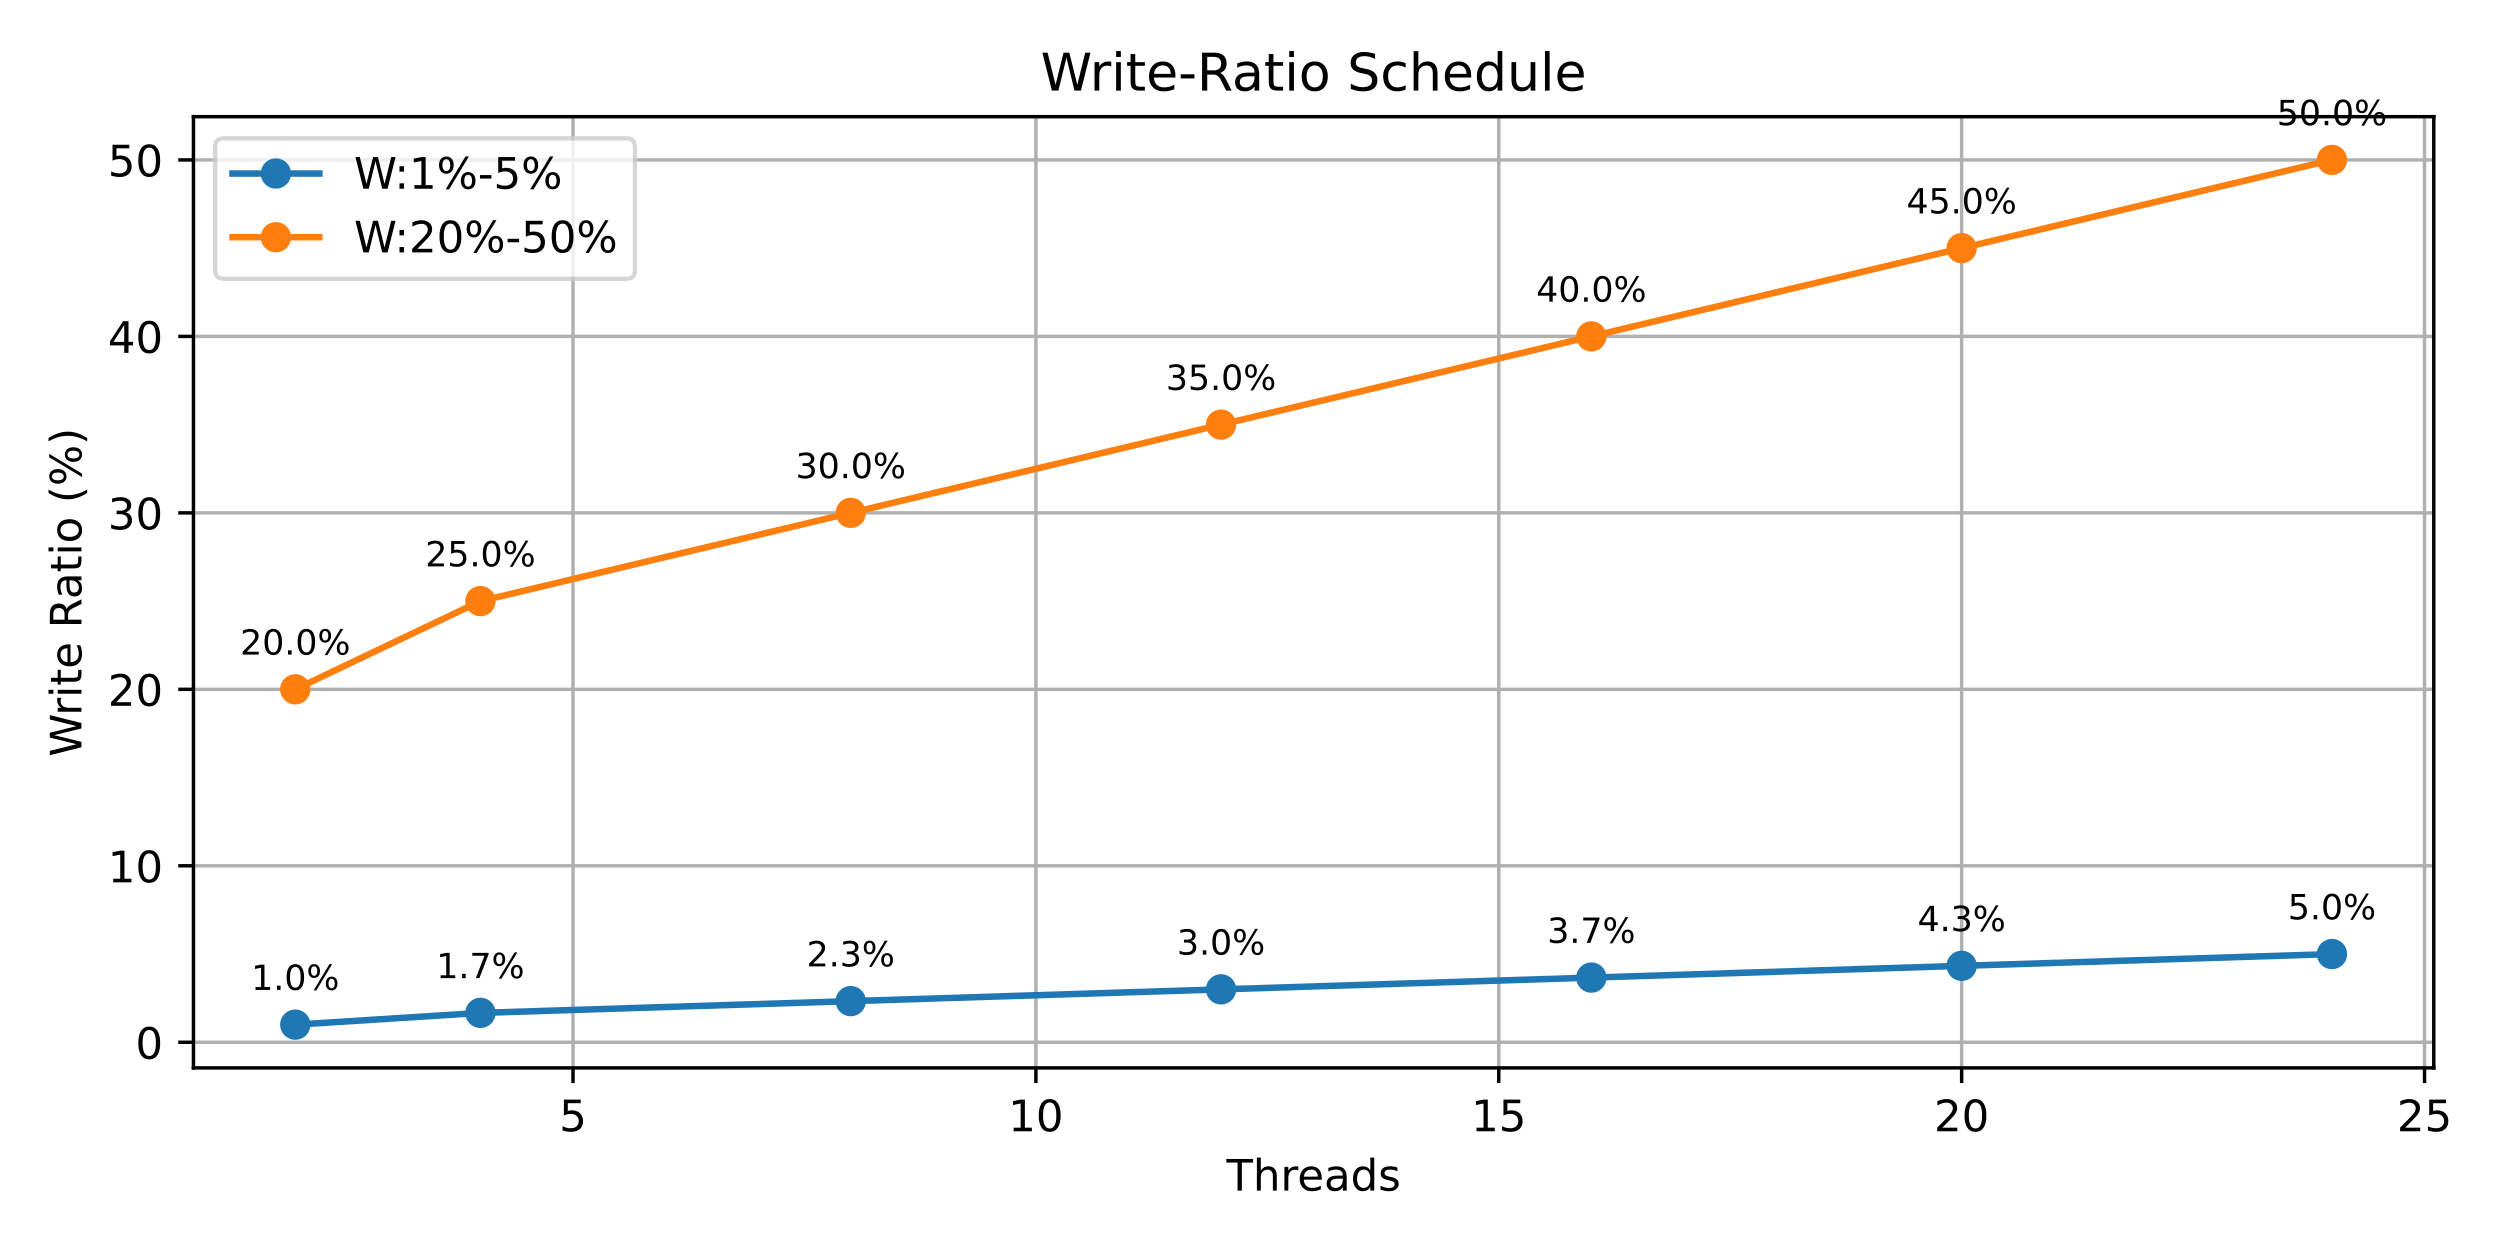
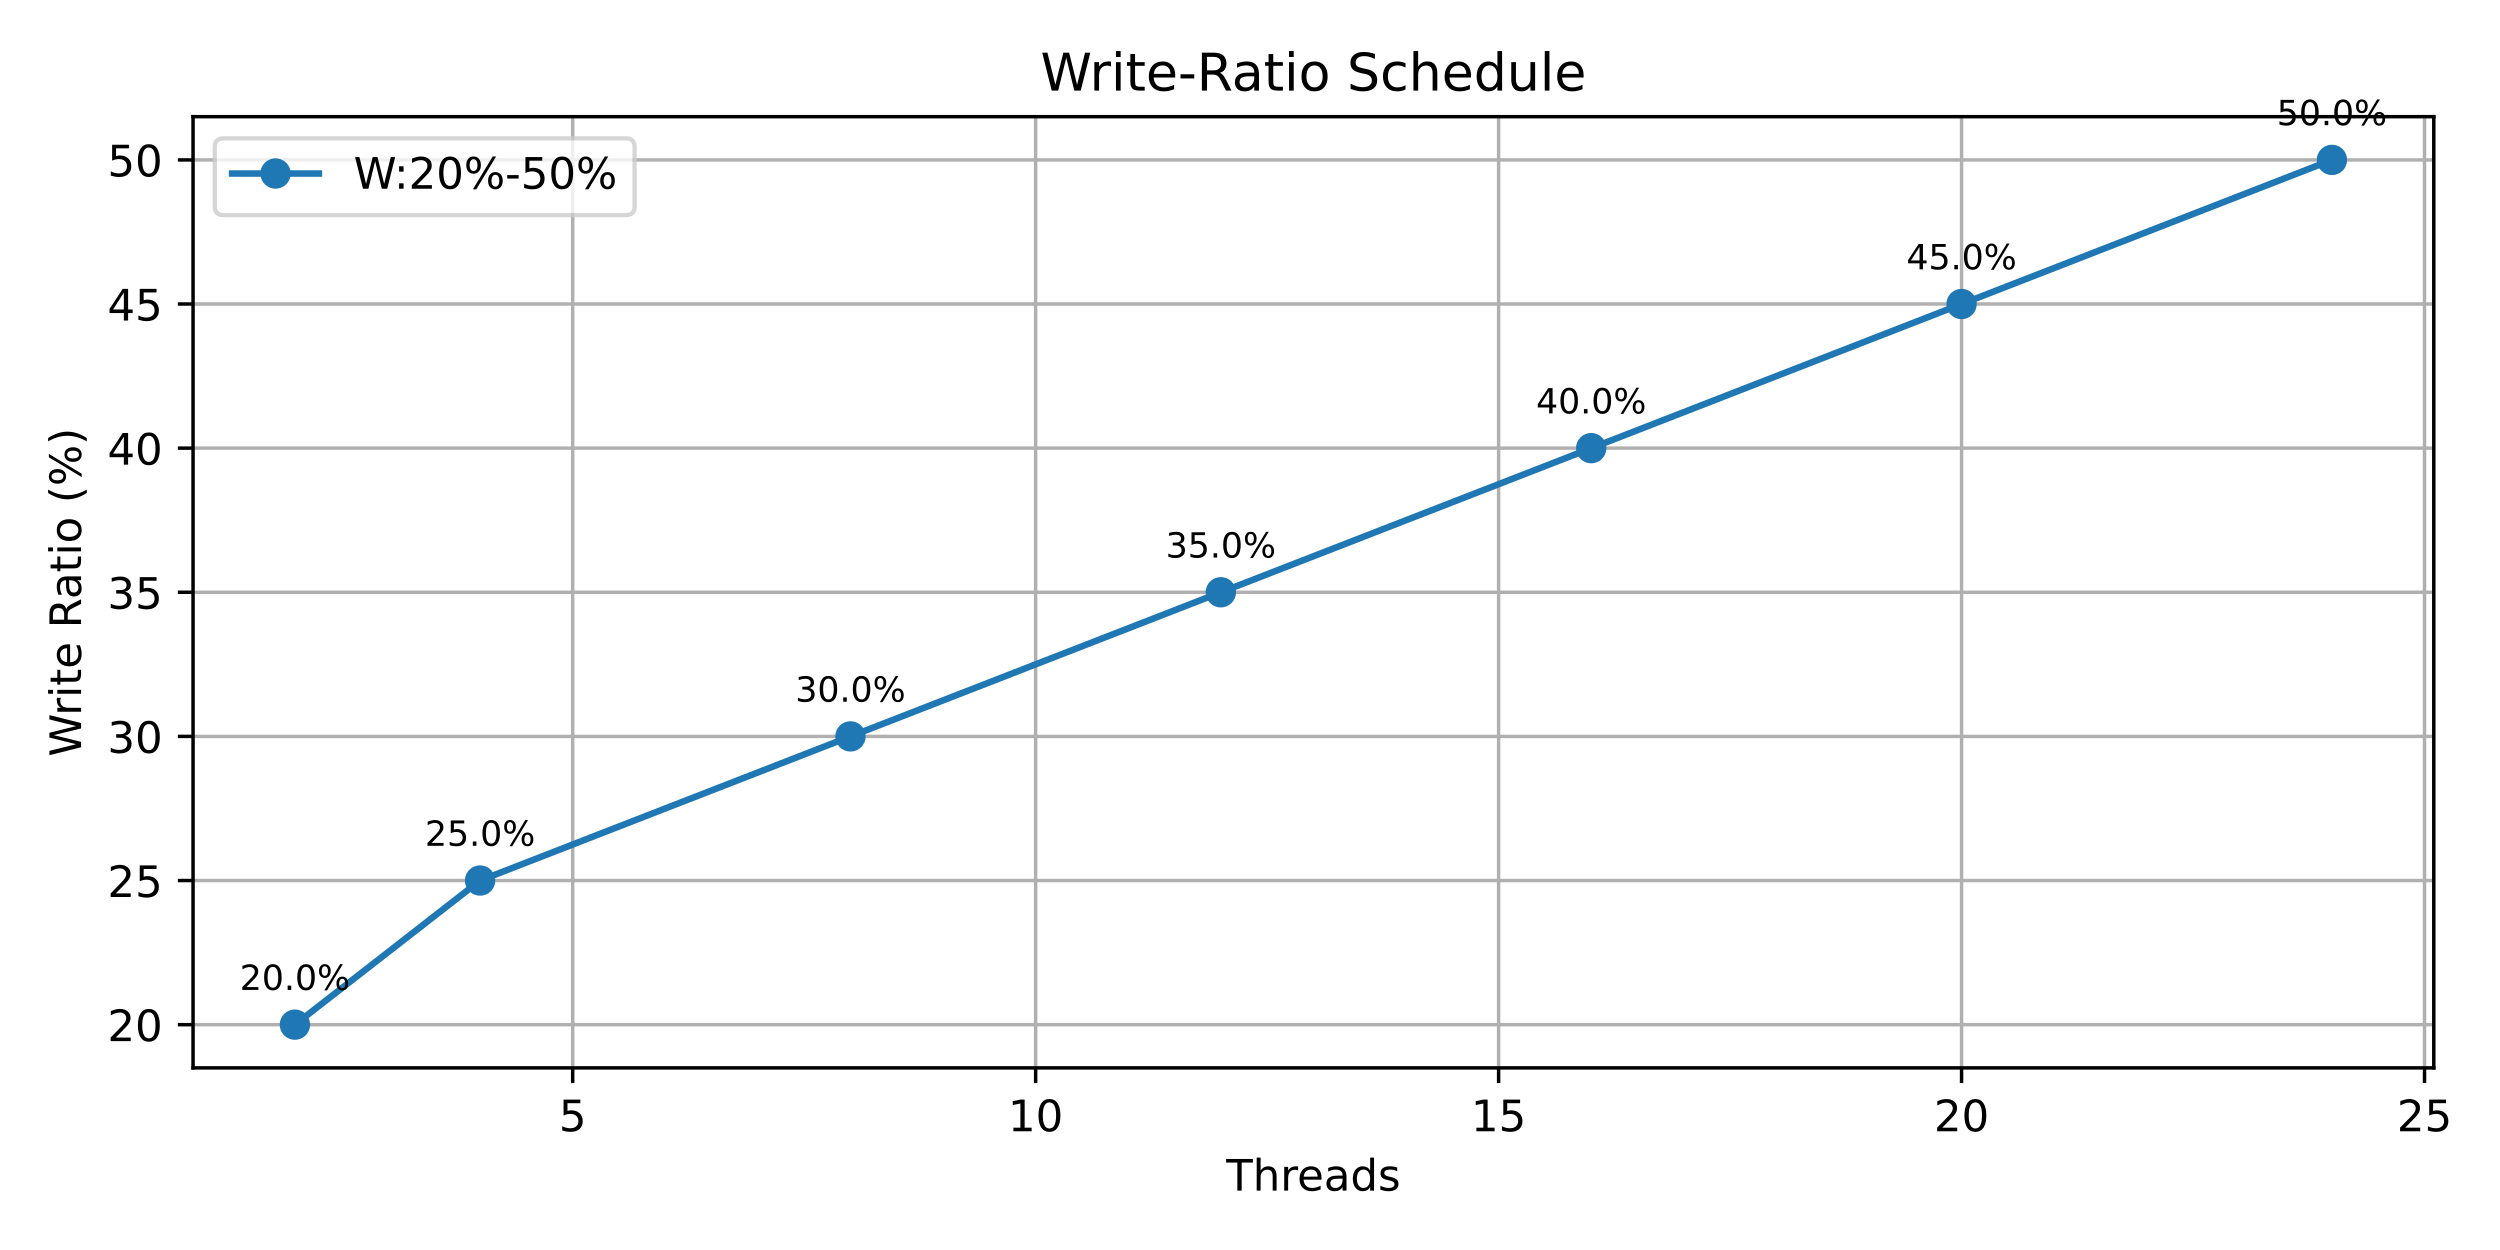
<svg xmlns="http://www.w3.org/2000/svg" xmlns:xlink="http://www.w3.org/1999/xlink" width="576pt" height="288pt" viewBox="0 0 576 288" version="1.1">
  <defs>
    <style type="text/css">*{stroke-linejoin: round; stroke-linecap: butt}</style>
  </defs>
  <g id="figure_1">
    <g id="patch_1">
      <path d="M 0 288  L 576 288  L 576 0  L 0 0  z " style="fill: #ffffff" />
    </g>
    <g id="axes_1">
      <g id="patch_2">
-         <path d="M 44.57 246.04  L 560.745 246.04  L 560.745 26.88  L 44.57 26.88  z " style="fill: #ffffff" />
+         <path d="M 44.48 246.04  L 560.745 246.04  L 560.745 26.88  L 44.48 26.88  z " style="fill: #ffffff" />
      </g>
      <g id="matplotlib.axis_1">
        <g id="xtick_1">
          <g id="line2d_1">
-             <path d="M 132.021 246.04  L 132.021 26.88  " clip-path="url(#pa4f45ddc44)" style="fill: none; stroke: #b0b0b0; stroke-width: 0.8; stroke-linecap: square" />
+             <path d="M 131.946 246.04  L 131.946 26.88  " clip-path="url(#p4e6759ba95)" style="fill: none; stroke: #b0b0b0; stroke-width: 0.8; stroke-linecap: square" />
          </g>
          <g id="line2d_2">
            <defs>
-               <path id="m9f03043825" d="M 0 0  L 0 3.5  " style="stroke: #000000; stroke-width: 0.8" />
+               <path id="m242564e8ef" d="M 0 0  L 0 3.5  " style="stroke: #000000; stroke-width: 0.8" />
            </defs>
            <g>
-               <use xlink:href="#m9f03043825" x="132.021" y="246.04" style="stroke: #000000; stroke-width: 0.8" />
+               <use xlink:href="#m242564e8ef" x="131.946" y="246.04" style="stroke: #000000; stroke-width: 0.8" />
            </g>
          </g>
          <g id="text_1">
-             <g transform="translate(128.8398 260.6384) scale(0.1 -0.1)">
+             <g transform="translate(128.7651 260.6384) scale(0.1 -0.1)">
              <defs>
                <path id="DejaVuSans-35" d="M 691 4666  L 3169 4666  L 3169 4134  L 1269 4134  L 1269 2991  Q 1406 3038 1543 3061  Q 1681 3084 1819 3084  Q 2600 3084 3056 2656  Q 3513 2228 3513 1497  Q 3513 744 3044 326  Q 2575 -91 1722 -91  Q 1428 -91 1123 -41  Q 819 9 494 109  L 494 744  Q 775 591 1075 516  Q 1375 441 1709 441  Q 2250 441 2565 725  Q 2881 1009 2881 1497  Q 2881 1984 2565 2268  Q 2250 2553 1709 2553  Q 1456 2553 1204 2497  Q 953 2441 691 2322  L 691 4666  z " transform="scale(0.015625)" />
              </defs>
              <use xlink:href="#DejaVuSans-35" />
            </g>
          </g>
        </g>
        <g id="xtick_2">
          <g id="line2d_3">
-             <path d="M 238.669 246.04  L 238.669 26.88  " clip-path="url(#pa4f45ddc44)" style="fill: none; stroke: #b0b0b0; stroke-width: 0.8; stroke-linecap: square" />
+             <path d="M 238.613 246.04  L 238.613 26.88  " clip-path="url(#p4e6759ba95)" style="fill: none; stroke: #b0b0b0; stroke-width: 0.8; stroke-linecap: square" />
          </g>
          <g id="line2d_4">
            <g>
-               <use xlink:href="#m9f03043825" x="238.669" y="246.04" style="stroke: #000000; stroke-width: 0.8" />
+               <use xlink:href="#m242564e8ef" x="238.613" y="246.04" style="stroke: #000000; stroke-width: 0.8" />
            </g>
          </g>
          <g id="text_2">
-             <g transform="translate(232.3062 260.6384) scale(0.1 -0.1)">
+             <g transform="translate(232.2501 260.6384) scale(0.1 -0.1)">
              <defs>
                <path id="DejaVuSans-31" d="M 794 531  L 1825 531  L 1825 4091  L 703 3866  L 703 4441  L 1819 4666  L 2450 4666  L 2450 531  L 3481 531  L 3481 0  L 794 0  L 794 531  z " transform="scale(0.015625)" />
                <path id="DejaVuSans-30" d="M 2034 4250  Q 1547 4250 1301 3770  Q 1056 3291 1056 2328  Q 1056 1369 1301 889  Q 1547 409 2034 409  Q 2525 409 2770 889  Q 3016 1369 3016 2328  Q 3016 3291 2770 3770  Q 2525 4250 2034 4250  z M 2034 4750  Q 2819 4750 3233 4129  Q 3647 3509 3647 2328  Q 3647 1150 3233 529  Q 2819 -91 2034 -91  Q 1250 -91 836 529  Q 422 1150 422 2328  Q 422 3509 836 4129  Q 1250 4750 2034 4750  z " transform="scale(0.015625)" />
              </defs>
              <use xlink:href="#DejaVuSans-31" />
              <use xlink:href="#DejaVuSans-30" transform="translate(63.62305 0)" />
            </g>
          </g>
        </g>
        <g id="xtick_3">
          <g id="line2d_5">
-             <path d="M 345.316 246.04  L 345.316 26.88  " clip-path="url(#pa4f45ddc44)" style="fill: none; stroke: #b0b0b0; stroke-width: 0.8; stroke-linecap: square" />
+             <path d="M 345.279 246.04  L 345.279 26.88  " clip-path="url(#p4e6759ba95)" style="fill: none; stroke: #b0b0b0; stroke-width: 0.8; stroke-linecap: square" />
          </g>
          <g id="line2d_6">
            <g>
-               <use xlink:href="#m9f03043825" x="345.316" y="246.04" style="stroke: #000000; stroke-width: 0.8" />
+               <use xlink:href="#m242564e8ef" x="345.279" y="246.04" style="stroke: #000000; stroke-width: 0.8" />
            </g>
          </g>
          <g id="text_3">
-             <g transform="translate(338.9539 260.6384) scale(0.1 -0.1)">
+             <g transform="translate(338.9163 260.6384) scale(0.1 -0.1)">
              <use xlink:href="#DejaVuSans-31" />
              <use xlink:href="#DejaVuSans-35" transform="translate(63.62305 0)" />
            </g>
          </g>
        </g>
        <g id="xtick_4">
          <g id="line2d_7">
-             <path d="M 451.964 246.04  L 451.964 26.88  " clip-path="url(#pa4f45ddc44)" style="fill: none; stroke: #b0b0b0; stroke-width: 0.8; stroke-linecap: square" />
+             <path d="M 451.945 246.04  L 451.945 26.88  " clip-path="url(#p4e6759ba95)" style="fill: none; stroke: #b0b0b0; stroke-width: 0.8; stroke-linecap: square" />
          </g>
          <g id="line2d_8">
            <g>
-               <use xlink:href="#m9f03043825" x="451.964" y="246.04" style="stroke: #000000; stroke-width: 0.8" />
+               <use xlink:href="#m242564e8ef" x="451.945" y="246.04" style="stroke: #000000; stroke-width: 0.8" />
            </g>
          </g>
          <g id="text_4">
-             <g transform="translate(445.6015 260.6384) scale(0.1 -0.1)">
+             <g transform="translate(445.5826 260.6384) scale(0.1 -0.1)">
              <defs>
                <path id="DejaVuSans-32" d="M 1228 531  L 3431 531  L 3431 0  L 469 0  L 469 531  Q 828 903 1448 1529  Q 2069 2156 2228 2338  Q 2531 2678 2651 2914  Q 2772 3150 2772 3378  Q 2772 3750 2511 3984  Q 2250 4219 1831 4219  Q 1534 4219 1204 4116  Q 875 4013 500 3803  L 500 4441  Q 881 4594 1212 4672  Q 1544 4750 1819 4750  Q 2544 4750 2975 4387  Q 3406 4025 3406 3419  Q 3406 3131 3298 2873  Q 3191 2616 2906 2266  Q 2828 2175 2409 1742  Q 1991 1309 1228 531  z " transform="scale(0.015625)" />
              </defs>
              <use xlink:href="#DejaVuSans-32" />
              <use xlink:href="#DejaVuSans-30" transform="translate(63.62305 0)" />
            </g>
          </g>
        </g>
        <g id="xtick_5">
          <g id="line2d_9">
-             <path d="M 558.612 246.04  L 558.612 26.88  " clip-path="url(#pa4f45ddc44)" style="fill: none; stroke: #b0b0b0; stroke-width: 0.8; stroke-linecap: square" />
+             <path d="M 558.611 246.04  L 558.611 26.88  " clip-path="url(#p4e6759ba95)" style="fill: none; stroke: #b0b0b0; stroke-width: 0.8; stroke-linecap: square" />
          </g>
          <g id="line2d_10">
            <g>
-               <use xlink:href="#m9f03043825" x="558.612" y="246.04" style="stroke: #000000; stroke-width: 0.8" />
+               <use xlink:href="#m242564e8ef" x="558.611" y="246.04" style="stroke: #000000; stroke-width: 0.8" />
            </g>
          </g>
          <g id="text_5">
-             <g transform="translate(552.2492 260.6384) scale(0.1 -0.1)">
+             <g transform="translate(552.2488 260.6384) scale(0.1 -0.1)">
              <use xlink:href="#DejaVuSans-32" />
              <use xlink:href="#DejaVuSans-35" transform="translate(63.62305 0)" />
            </g>
          </g>
        </g>
        <g id="text_6">
-           <g transform="translate(282.5722 274.3166) scale(0.1 -0.1)">
+           <g transform="translate(282.5272 274.3166) scale(0.1 -0.1)">
            <defs>
              <path id="DejaVuSans-54" d="M -19 4666  L 3928 4666  L 3928 4134  L 2272 4134  L 2272 0  L 1638 0  L 1638 4134  L -19 4134  L -19 4666  z " transform="scale(0.015625)" />
              <path id="DejaVuSans-68" d="M 3513 2113  L 3513 0  L 2938 0  L 2938 2094  Q 2938 2591 2744 2837  Q 2550 3084 2163 3084  Q 1697 3084 1428 2787  Q 1159 2491 1159 1978  L 1159 0  L 581 0  L 581 4863  L 1159 4863  L 1159 2956  Q 1366 3272 1645 3428  Q 1925 3584 2291 3584  Q 2894 3584 3203 3211  Q 3513 2838 3513 2113  z " transform="scale(0.015625)" />
              <path id="DejaVuSans-72" d="M 2631 2963  Q 2534 3019 2420 3045  Q 2306 3072 2169 3072  Q 1681 3072 1420 2755  Q 1159 2438 1159 1844  L 1159 0  L 581 0  L 581 3500  L 1159 3500  L 1159 2956  Q 1341 3275 1631 3429  Q 1922 3584 2338 3584  Q 2397 3584 2469 3576  Q 2541 3569 2628 3553  L 2631 2963  z " transform="scale(0.015625)" />
              <path id="DejaVuSans-65" d="M 3597 1894  L 3597 1613  L 953 1613  Q 991 1019 1311 708  Q 1631 397 2203 397  Q 2534 397 2845 478  Q 3156 559 3463 722  L 3463 178  Q 3153 47 2828 -22  Q 2503 -91 2169 -91  Q 1331 -91 842 396  Q 353 884 353 1716  Q 353 2575 817 3079  Q 1281 3584 2069 3584  Q 2775 3584 3186 3129  Q 3597 2675 3597 1894  z M 3022 2063  Q 3016 2534 2758 2815  Q 2500 3097 2075 3097  Q 1594 3097 1305 2825  Q 1016 2553 972 2059  L 3022 2063  z " transform="scale(0.015625)" />
              <path id="DejaVuSans-61" d="M 2194 1759  Q 1497 1759 1228 1600  Q 959 1441 959 1056  Q 959 750 1161 570  Q 1363 391 1709 391  Q 2188 391 2477 730  Q 2766 1069 2766 1631  L 2766 1759  L 2194 1759  z M 3341 1997  L 3341 0  L 2766 0  L 2766 531  Q 2569 213 2275 61  Q 1981 -91 1556 -91  Q 1019 -91 701 211  Q 384 513 384 1019  Q 384 1609 779 1909  Q 1175 2209 1959 2209  L 2766 2209  L 2766 2266  Q 2766 2663 2505 2880  Q 2244 3097 1772 3097  Q 1472 3097 1187 3025  Q 903 2953 641 2809  L 641 3341  Q 956 3463 1253 3523  Q 1550 3584 1831 3584  Q 2591 3584 2966 3190  Q 3341 2797 3341 1997  z " transform="scale(0.015625)" />
              <path id="DejaVuSans-64" d="M 2906 2969  L 2906 4863  L 3481 4863  L 3481 0  L 2906 0  L 2906 525  Q 2725 213 2448 61  Q 2172 -91 1784 -91  Q 1150 -91 751 415  Q 353 922 353 1747  Q 353 2572 751 3078  Q 1150 3584 1784 3584  Q 2172 3584 2448 3432  Q 2725 3281 2906 2969  z M 947 1747  Q 947 1113 1208 752  Q 1469 391 1925 391  Q 2381 391 2643 752  Q 2906 1113 2906 1747  Q 2906 2381 2643 2742  Q 2381 3103 1925 3103  Q 1469 3103 1208 2742  Q 947 2381 947 1747  z " transform="scale(0.015625)" />
              <path id="DejaVuSans-73" d="M 2834 3397  L 2834 2853  Q 2591 2978 2328 3040  Q 2066 3103 1784 3103  Q 1356 3103 1142 2972  Q 928 2841 928 2578  Q 928 2378 1081 2264  Q 1234 2150 1697 2047  L 1894 2003  Q 2506 1872 2764 1633  Q 3022 1394 3022 966  Q 3022 478 2636 193  Q 2250 -91 1575 -91  Q 1294 -91 989 -36  Q 684 19 347 128  L 347 722  Q 666 556 975 473  Q 1284 391 1588 391  Q 1994 391 2212 530  Q 2431 669 2431 922  Q 2431 1156 2273 1281  Q 2116 1406 1581 1522  L 1381 1569  Q 847 1681 609 1914  Q 372 2147 372 2553  Q 372 3047 722 3315  Q 1072 3584 1716 3584  Q 2034 3584 2315 3537  Q 2597 3491 2834 3397  z " transform="scale(0.015625)" />
            </defs>
            <use xlink:href="#DejaVuSans-54" />
            <use xlink:href="#DejaVuSans-68" transform="translate(61.08398 0)" />
            <use xlink:href="#DejaVuSans-72" transform="translate(124.4629 0)" />
            <use xlink:href="#DejaVuSans-65" transform="translate(163.3262 0)" />
            <use xlink:href="#DejaVuSans-61" transform="translate(224.8496 0)" />
            <use xlink:href="#DejaVuSans-64" transform="translate(286.1289 0)" />
            <use xlink:href="#DejaVuSans-73" transform="translate(349.6055 0)" />
          </g>
        </g>
      </g>
      <g id="matplotlib.axis_2">
        <g id="ytick_1">
          <g id="line2d_11">
-             <path d="M 44.57 240.144  L 560.745 240.144  " clip-path="url(#pa4f45ddc44)" style="fill: none; stroke: #b0b0b0; stroke-width: 0.8; stroke-linecap: square" />
+             <path d="M 44.48 236.078  L 560.745 236.078  " clip-path="url(#p4e6759ba95)" style="fill: none; stroke: #b0b0b0; stroke-width: 0.8; stroke-linecap: square" />
          </g>
          <g id="line2d_12">
            <defs>
-               <path id="mbd07a10420" d="M 0 0  L -3.5 0  " style="stroke: #000000; stroke-width: 0.8" />
+               <path id="mcffdd37ca7" d="M 0 0  L -3.5 0  " style="stroke: #000000; stroke-width: 0.8" />
            </defs>
            <g>
-               <use xlink:href="#mbd07a10420" x="44.57" y="240.144" style="stroke: #000000; stroke-width: 0.8" />
+               <use xlink:href="#mcffdd37ca7" x="44.48" y="236.078" style="stroke: #000000; stroke-width: 0.8" />
            </g>
          </g>
          <g id="text_7">
-             <g transform="translate(31.2075 243.9434) scale(0.1 -0.1)">
-               <use xlink:href="#DejaVuSans-30" />
+             <g transform="translate(24.755 239.8774) scale(0.1 -0.1)">
+               <use xlink:href="#DejaVuSans-32" />
+               <use xlink:href="#DejaVuSans-30" transform="translate(63.62305 0)" />
            </g>
          </g>
        </g>
        <g id="ytick_2">
          <g id="line2d_13">
-             <path d="M 44.57 199.484  L 560.745 199.484  " clip-path="url(#pa4f45ddc44)" style="fill: none; stroke: #b0b0b0; stroke-width: 0.8; stroke-linecap: square" />
+             <path d="M 44.48 202.872  L 560.745 202.872  " clip-path="url(#p4e6759ba95)" style="fill: none; stroke: #b0b0b0; stroke-width: 0.8; stroke-linecap: square" />
          </g>
          <g id="line2d_14">
            <g>
-               <use xlink:href="#mbd07a10420" x="44.57" y="199.484" style="stroke: #000000; stroke-width: 0.8" />
+               <use xlink:href="#mcffdd37ca7" x="44.48" y="202.872" style="stroke: #000000; stroke-width: 0.8" />
            </g>
          </g>
          <g id="text_8">
-             <g transform="translate(24.845 203.283) scale(0.1 -0.1)">
-               <use xlink:href="#DejaVuSans-31" />
-               <use xlink:href="#DejaVuSans-30" transform="translate(63.62305 0)" />
+             <g transform="translate(24.755 206.6713) scale(0.1 -0.1)">
+               <use xlink:href="#DejaVuSans-32" />
+               <use xlink:href="#DejaVuSans-35" transform="translate(63.62305 0)" />
            </g>
          </g>
        </g>
        <g id="ytick_3">
          <g id="line2d_15">
-             <path d="M 44.57 158.823  L 560.745 158.823  " clip-path="url(#pa4f45ddc44)" style="fill: none; stroke: #b0b0b0; stroke-width: 0.8; stroke-linecap: square" />
+             <path d="M 44.48 169.666  L 560.745 169.666  " clip-path="url(#p4e6759ba95)" style="fill: none; stroke: #b0b0b0; stroke-width: 0.8; stroke-linecap: square" />
          </g>
          <g id="line2d_16">
            <g>
-               <use xlink:href="#mbd07a10420" x="44.57" y="158.823" style="stroke: #000000; stroke-width: 0.8" />
+               <use xlink:href="#mcffdd37ca7" x="44.48" y="169.666" style="stroke: #000000; stroke-width: 0.8" />
            </g>
          </g>
          <g id="text_9">
-             <g transform="translate(24.845 162.6225) scale(0.1 -0.1)">
-               <use xlink:href="#DejaVuSans-32" />
-               <use xlink:href="#DejaVuSans-30" transform="translate(63.62305 0)" />
-             </g>
-           </g>
-         </g>
-         <g id="ytick_4">
-           <g id="line2d_17">
-             <path d="M 44.57 118.163  L 560.745 118.163  " clip-path="url(#pa4f45ddc44)" style="fill: none; stroke: #b0b0b0; stroke-width: 0.8; stroke-linecap: square" />
-           </g>
-           <g id="line2d_18">
-             <g>
-               <use xlink:href="#mbd07a10420" x="44.57" y="118.163" style="stroke: #000000; stroke-width: 0.8" />
-             </g>
-           </g>
-           <g id="text_10">
-             <g transform="translate(24.845 121.962) scale(0.1 -0.1)">
+             <g transform="translate(24.755 173.4653) scale(0.1 -0.1)">
              <defs>
                <path id="DejaVuSans-33" d="M 2597 2516  Q 3050 2419 3304 2112  Q 3559 1806 3559 1356  Q 3559 666 3084 287  Q 2609 -91 1734 -91  Q 1441 -91 1130 -33  Q 819 25 488 141  L 488 750  Q 750 597 1062 519  Q 1375 441 1716 441  Q 2309 441 2620 675  Q 2931 909 2931 1356  Q 2931 1769 2642 2001  Q 2353 2234 1838 2234  L 1294 2234  L 1294 2753  L 1863 2753  Q 2328 2753 2575 2939  Q 2822 3125 2822 3475  Q 2822 3834 2567 4026  Q 2313 4219 1838 4219  Q 1578 4219 1281 4162  Q 984 4106 628 3988  L 628 4550  Q 988 4650 1302 4700  Q 1616 4750 1894 4750  Q 2613 4750 3031 4423  Q 3450 4097 3450 3541  Q 3450 3153 3228 2886  Q 3006 2619 2597 2516  z " transform="scale(0.015625)" />
              </defs>
              <use xlink:href="#DejaVuSans-33" />
              <use xlink:href="#DejaVuSans-30" transform="translate(63.62305 0)" />
            </g>
          </g>
        </g>
+         <g id="ytick_4">
+           <g id="line2d_17">
+             <path d="M 44.48 136.46  L 560.745 136.46  " clip-path="url(#p4e6759ba95)" style="fill: none; stroke: #b0b0b0; stroke-width: 0.8; stroke-linecap: square" />
+           </g>
+           <g id="line2d_18">
+             <g>
+               <use xlink:href="#mcffdd37ca7" x="44.48" y="136.46" style="stroke: #000000; stroke-width: 0.8" />
+             </g>
+           </g>
+           <g id="text_10">
+             <g transform="translate(24.755 140.2592) scale(0.1 -0.1)">
+               <use xlink:href="#DejaVuSans-33" />
+               <use xlink:href="#DejaVuSans-35" transform="translate(63.62305 0)" />
+             </g>
+           </g>
+         </g>
        <g id="ytick_5">
          <g id="line2d_19">
-             <path d="M 44.57 77.502  L 560.745 77.502  " clip-path="url(#pa4f45ddc44)" style="fill: none; stroke: #b0b0b0; stroke-width: 0.8; stroke-linecap: square" />
+             <path d="M 44.48 103.254  L 560.745 103.254  " clip-path="url(#p4e6759ba95)" style="fill: none; stroke: #b0b0b0; stroke-width: 0.8; stroke-linecap: square" />
          </g>
          <g id="line2d_20">
            <g>
-               <use xlink:href="#mbd07a10420" x="44.57" y="77.502" style="stroke: #000000; stroke-width: 0.8" />
+               <use xlink:href="#mcffdd37ca7" x="44.48" y="103.254" style="stroke: #000000; stroke-width: 0.8" />
            </g>
          </g>
          <g id="text_11">
-             <g transform="translate(24.845 81.30152) scale(0.1 -0.1)">
+             <g transform="translate(24.755 107.0532) scale(0.1 -0.1)">
              <defs>
                <path id="DejaVuSans-34" d="M 2419 4116  L 825 1625  L 2419 1625  L 2419 4116  z M 2253 4666  L 3047 4666  L 3047 1625  L 3713 1625  L 3713 1100  L 3047 1100  L 3047 0  L 2419 0  L 2419 1100  L 313 1100  L 313 1709  L 2253 4666  z " transform="scale(0.015625)" />
              </defs>
              <use xlink:href="#DejaVuSans-34" />
              <use xlink:href="#DejaVuSans-30" transform="translate(63.62305 0)" />
            </g>
          </g>
        </g>
        <g id="ytick_6">
          <g id="line2d_21">
-             <path d="M 44.57 36.842  L 560.745 36.842  " clip-path="url(#pa4f45ddc44)" style="fill: none; stroke: #b0b0b0; stroke-width: 0.8; stroke-linecap: square" />
+             <path d="M 44.48 70.048  L 560.745 70.048  " clip-path="url(#p4e6759ba95)" style="fill: none; stroke: #b0b0b0; stroke-width: 0.8; stroke-linecap: square" />
          </g>
          <g id="line2d_22">
            <g>
-               <use xlink:href="#mbd07a10420" x="44.57" y="36.842" style="stroke: #000000; stroke-width: 0.8" />
+               <use xlink:href="#mcffdd37ca7" x="44.48" y="70.048" style="stroke: #000000; stroke-width: 0.8" />
            </g>
          </g>
          <g id="text_12">
-             <g transform="translate(24.845 40.64104) scale(0.1 -0.1)">
+             <g transform="translate(24.755 73.8471) scale(0.1 -0.1)">
+               <use xlink:href="#DejaVuSans-34" />
+               <use xlink:href="#DejaVuSans-35" transform="translate(63.62305 0)" />
+             </g>
+           </g>
+         </g>
+         <g id="ytick_7">
+           <g id="line2d_23">
+             <path d="M 44.48 36.842  L 560.745 36.842  " clip-path="url(#p4e6759ba95)" style="fill: none; stroke: #b0b0b0; stroke-width: 0.8; stroke-linecap: square" />
+           </g>
+           <g id="line2d_24">
+             <g>
+               <use xlink:href="#mcffdd37ca7" x="44.48" y="36.842" style="stroke: #000000; stroke-width: 0.8" />
+             </g>
+           </g>
+           <g id="text_13">
+             <g transform="translate(24.755 40.64104) scale(0.1 -0.1)">
              <use xlink:href="#DejaVuSans-35" />
              <use xlink:href="#DejaVuSans-30" transform="translate(63.62305 0)" />
            </g>
          </g>
        </g>
-         <g id="text_13">
-           <g transform="translate(18.76531 174.3248) rotate(-90) scale(0.1 -0.1)">
+         <g id="text_14">
+           <g transform="translate(18.67531 174.3248) rotate(-90) scale(0.1 -0.1)">
            <defs>
              <path id="DejaVuSans-57" d="M 213 4666  L 850 4666  L 1831 722  L 2809 4666  L 3519 4666  L 4500 722  L 5478 4666  L 6119 4666  L 4947 0  L 4153 0  L 3169 4050  L 2175 0  L 1381 0  L 213 4666  z " transform="scale(0.015625)" />
              <path id="DejaVuSans-69" d="M 603 3500  L 1178 3500  L 1178 0  L 603 0  L 603 3500  z M 603 4863  L 1178 4863  L 1178 4134  L 603 4134  L 603 4863  z " transform="scale(0.015625)" />
              <path id="DejaVuSans-74" d="M 1172 4494  L 1172 3500  L 2356 3500  L 2356 3053  L 1172 3053  L 1172 1153  Q 1172 725 1289 603  Q 1406 481 1766 481  L 2356 481  L 2356 0  L 1766 0  Q 1100 0 847 248  Q 594 497 594 1153  L 594 3053  L 172 3053  L 172 3500  L 594 3500  L 594 4494  L 1172 4494  z " transform="scale(0.015625)" />
              <path id="DejaVuSans-20" transform="scale(0.015625)" />
              <path id="DejaVuSans-52" d="M 2841 2188  Q 3044 2119 3236 1894  Q 3428 1669 3622 1275  L 4263 0  L 3584 0  L 2988 1197  Q 2756 1666 2539 1819  Q 2322 1972 1947 1972  L 1259 1972  L 1259 0  L 628 0  L 628 4666  L 2053 4666  Q 2853 4666 3247 4331  Q 3641 3997 3641 3322  Q 3641 2881 3436 2590  Q 3231 2300 2841 2188  z M 1259 4147  L 1259 2491  L 2053 2491  Q 2509 2491 2742 2702  Q 2975 2913 2975 3322  Q 2975 3731 2742 3939  Q 2509 4147 2053 4147  L 1259 4147  z " transform="scale(0.015625)" />
              <path id="DejaVuSans-6f" d="M 1959 3097  Q 1497 3097 1228 2736  Q 959 2375 959 1747  Q 959 1119 1226 758  Q 1494 397 1959 397  Q 2419 397 2687 759  Q 2956 1122 2956 1747  Q 2956 2369 2687 2733  Q 2419 3097 1959 3097  z M 1959 3584  Q 2709 3584 3137 3096  Q 3566 2609 3566 1747  Q 3566 888 3137 398  Q 2709 -91 1959 -91  Q 1206 -91 779 398  Q 353 888 353 1747  Q 353 2609 779 3096  Q 1206 3584 1959 3584  z " transform="scale(0.015625)" />
              <path id="DejaVuSans-28" d="M 1984 4856  Q 1566 4138 1362 3434  Q 1159 2731 1159 2009  Q 1159 1288 1364 580  Q 1569 -128 1984 -844  L 1484 -844  Q 1016 -109 783 600  Q 550 1309 550 2009  Q 550 2706 781 3412  Q 1013 4119 1484 4856  L 1984 4856  z " transform="scale(0.015625)" />
              <path id="DejaVuSans-25" d="M 4653 2053  Q 4381 2053 4226 1822  Q 4072 1591 4072 1178  Q 4072 772 4226 539  Q 4381 306 4653 306  Q 4919 306 5073 539  Q 5228 772 5228 1178  Q 5228 1588 5073 1820  Q 4919 2053 4653 2053  z M 4653 2450  Q 5147 2450 5437 2106  Q 5728 1763 5728 1178  Q 5728 594 5436 251  Q 5144 -91 4653 -91  Q 4153 -91 3862 251  Q 3572 594 3572 1178  Q 3572 1766 3864 2108  Q 4156 2450 4653 2450  z M 1428 4353  Q 1159 4353 1004 4120  Q 850 3888 850 3481  Q 850 3069 1003 2837  Q 1156 2606 1428 2606  Q 1700 2606 1854 2837  Q 2009 3069 2009 3481  Q 2009 3884 1853 4118  Q 1697 4353 1428 4353  z M 4250 4750  L 4750 4750  L 1831 -91  L 1331 -91  L 4250 4750  z M 1428 4750  Q 1922 4750 2215 4408  Q 2509 4066 2509 3481  Q 2509 2891 2217 2550  Q 1925 2209 1428 2209  Q 931 2209 642 2551  Q 353 2894 353 3481  Q 353 4063 643 4406  Q 934 4750 1428 4750  z " transform="scale(0.015625)" />
              <path id="DejaVuSans-29" d="M 513 4856  L 1013 4856  Q 1481 4119 1714 3412  Q 1947 2706 1947 2009  Q 1947 1309 1714 600  Q 1481 -109 1013 -844  L 513 -844  Q 928 -128 1133 580  Q 1338 1288 1338 2009  Q 1338 2731 1133 3434  Q 928 4138 513 4856  z " transform="scale(0.015625)" />
            </defs>
            <use xlink:href="#DejaVuSans-57" />
            <use xlink:href="#DejaVuSans-72" transform="translate(94.37695 0)" />
            <use xlink:href="#DejaVuSans-69" transform="translate(135.4902 0)" />
            <use xlink:href="#DejaVuSans-74" transform="translate(163.2734 0)" />
            <use xlink:href="#DejaVuSans-65" transform="translate(202.4824 0)" />
            <use xlink:href="#DejaVuSans-20" transform="translate(264.0059 0)" />
            <use xlink:href="#DejaVuSans-52" transform="translate(295.793 0)" />
            <use xlink:href="#DejaVuSans-61" transform="translate(363.0254 0)" />
            <use xlink:href="#DejaVuSans-74" transform="translate(424.3047 0)" />
            <use xlink:href="#DejaVuSans-69" transform="translate(463.5137 0)" />
            <use xlink:href="#DejaVuSans-6f" transform="translate(491.2969 0)" />
            <use xlink:href="#DejaVuSans-20" transform="translate(552.4785 0)" />
            <use xlink:href="#DejaVuSans-28" transform="translate(584.2656 0)" />
            <use xlink:href="#DejaVuSans-25" transform="translate(623.2793 0)" />
            <use xlink:href="#DejaVuSans-29" transform="translate(718.2988 0)" />
          </g>
        </g>
      </g>
-       <g id="line2d_23">
-         <path d="M 68.032 236.078  L 110.692 233.367  L 196.01 230.657  L 281.328 227.946  L 366.646 225.235  L 451.964 222.525  L 537.282 219.814  " clip-path="url(#pa4f45ddc44)" style="fill: none; stroke: #1f77b4; stroke-width: 1.5; stroke-linecap: square" />
+       <g id="line2d_25">
+         <path d="M 67.947 236.078  L 110.613 202.872  L 195.946 169.666  L 281.279 136.46  L 366.612 103.254  L 451.945 70.048  L 537.278 36.842  " clip-path="url(#p4e6759ba95)" style="fill: none; stroke: #1f77b4; stroke-width: 1.5; stroke-linecap: square" />
        <defs>
-           <path id="m1c69f195a2" d="M 0 3  C 0.796 3 1.559 2.684 2.121 2.121  C 2.684 1.559 3 0.796 3 0  C 3 -0.796 2.684 -1.559 2.121 -2.121  C 1.559 -2.684 0.796 -3 0 -3  C -0.796 -3 -1.559 -2.684 -2.121 -2.121  C -2.684 -1.559 -3 -0.796 -3 0  C -3 0.796 -2.684 1.559 -2.121 2.121  C -1.559 2.684 -0.796 3 0 3  z " style="stroke: #1f77b4" />
+           <path id="md906e08a2f" d="M 0 3  C 0.796 3 1.559 2.684 2.121 2.121  C 2.684 1.559 3 0.796 3 0  C 3 -0.796 2.684 -1.559 2.121 -2.121  C 1.559 -2.684 0.796 -3 0 -3  C -0.796 -3 -1.559 -2.684 -2.121 -2.121  C -2.684 -1.559 -3 -0.796 -3 0  C -3 0.796 -2.684 1.559 -2.121 2.121  C -1.559 2.684 -0.796 3 0 3  z " style="stroke: #1f77b4" />
        </defs>
-         <g clip-path="url(#pa4f45ddc44)">
-           <use xlink:href="#m1c69f195a2" x="68.032" y="236.078" style="fill: #1f77b4; stroke: #1f77b4" />
-           <use xlink:href="#m1c69f195a2" x="110.692" y="233.367" style="fill: #1f77b4; stroke: #1f77b4" />
-           <use xlink:href="#m1c69f195a2" x="196.01" y="230.657" style="fill: #1f77b4; stroke: #1f77b4" />
-           <use xlink:href="#m1c69f195a2" x="281.328" y="227.946" style="fill: #1f77b4; stroke: #1f77b4" />
-           <use xlink:href="#m1c69f195a2" x="366.646" y="225.235" style="fill: #1f77b4; stroke: #1f77b4" />
-           <use xlink:href="#m1c69f195a2" x="451.964" y="222.525" style="fill: #1f77b4; stroke: #1f77b4" />
-           <use xlink:href="#m1c69f195a2" x="537.282" y="219.814" style="fill: #1f77b4; stroke: #1f77b4" />
-         </g>
-       </g>
-       <g id="line2d_24">
-         <path d="M 68.032 158.823  L 110.692 138.493  L 196.01 118.163  L 281.328 97.833  L 366.646 77.502  L 451.964 57.172  L 537.282 36.842  " clip-path="url(#pa4f45ddc44)" style="fill: none; stroke: #ff7f0e; stroke-width: 1.5; stroke-linecap: square" />
-         <defs>
-           <path id="m5e6f367be1" d="M 0 3  C 0.796 3 1.559 2.684 2.121 2.121  C 2.684 1.559 3 0.796 3 0  C 3 -0.796 2.684 -1.559 2.121 -2.121  C 1.559 -2.684 0.796 -3 0 -3  C -0.796 -3 -1.559 -2.684 -2.121 -2.121  C -2.684 -1.559 -3 -0.796 -3 0  C -3 0.796 -2.684 1.559 -2.121 2.121  C -1.559 2.684 -0.796 3 0 3  z " style="stroke: #ff7f0e" />
-         </defs>
-         <g clip-path="url(#pa4f45ddc44)">
-           <use xlink:href="#m5e6f367be1" x="68.032" y="158.823" style="fill: #ff7f0e; stroke: #ff7f0e" />
-           <use xlink:href="#m5e6f367be1" x="110.692" y="138.493" style="fill: #ff7f0e; stroke: #ff7f0e" />
-           <use xlink:href="#m5e6f367be1" x="196.01" y="118.163" style="fill: #ff7f0e; stroke: #ff7f0e" />
-           <use xlink:href="#m5e6f367be1" x="281.328" y="97.833" style="fill: #ff7f0e; stroke: #ff7f0e" />
-           <use xlink:href="#m5e6f367be1" x="366.646" y="77.502" style="fill: #ff7f0e; stroke: #ff7f0e" />
-           <use xlink:href="#m5e6f367be1" x="451.964" y="57.172" style="fill: #ff7f0e; stroke: #ff7f0e" />
-           <use xlink:href="#m5e6f367be1" x="537.282" y="36.842" style="fill: #ff7f0e; stroke: #ff7f0e" />
+         <g clip-path="url(#p4e6759ba95)">
+           <use xlink:href="#md906e08a2f" x="67.947" y="236.078" style="fill: #1f77b4; stroke: #1f77b4" />
+           <use xlink:href="#md906e08a2f" x="110.613" y="202.872" style="fill: #1f77b4; stroke: #1f77b4" />
+           <use xlink:href="#md906e08a2f" x="195.946" y="169.666" style="fill: #1f77b4; stroke: #1f77b4" />
+           <use xlink:href="#md906e08a2f" x="281.279" y="136.46" style="fill: #1f77b4; stroke: #1f77b4" />
+           <use xlink:href="#md906e08a2f" x="366.612" y="103.254" style="fill: #1f77b4; stroke: #1f77b4" />
+           <use xlink:href="#md906e08a2f" x="451.945" y="70.048" style="fill: #1f77b4; stroke: #1f77b4" />
+           <use xlink:href="#md906e08a2f" x="537.278" y="36.842" style="fill: #1f77b4; stroke: #1f77b4" />
        </g>
      </g>
      <g id="patch_3">
-         <path d="M 44.57 246.04  L 44.57 26.88  " style="fill: none; stroke: #000000; stroke-width: 0.8; stroke-linejoin: miter; stroke-linecap: square" />
+         <path d="M 44.48 246.04  L 44.48 26.88  " style="fill: none; stroke: #000000; stroke-width: 0.8; stroke-linejoin: miter; stroke-linecap: square" />
      </g>
      <g id="patch_4">
        <path d="M 560.745 246.04  L 560.745 26.88  " style="fill: none; stroke: #000000; stroke-width: 0.8; stroke-linejoin: miter; stroke-linecap: square" />
      </g>
      <g id="patch_5">
-         <path d="M 44.57 246.04  L 560.745 246.04  " style="fill: none; stroke: #000000; stroke-width: 0.8; stroke-linejoin: miter; stroke-linecap: square" />
+         <path d="M 44.48 246.04  L 560.745 246.04  " style="fill: none; stroke: #000000; stroke-width: 0.8; stroke-linejoin: miter; stroke-linecap: square" />
      </g>
      <g id="patch_6">
-         <path d="M 44.57 26.88  L 560.745 26.88  " style="fill: none; stroke: #000000; stroke-width: 0.8; stroke-linejoin: miter; stroke-linecap: square" />
-       </g>
-       <g id="text_14">
-         <g transform="translate(57.87061 228.0782) scale(0.08 -0.08)">
+         <path d="M 44.48 26.88  L 560.745 26.88  " style="fill: none; stroke: #000000; stroke-width: 0.8; stroke-linejoin: miter; stroke-linecap: square" />
+       </g>
+       <g id="text_15">
+         <g transform="translate(55.2397 228.0782) scale(0.08 -0.08)">
          <defs>
            <path id="DejaVuSans-2e" d="M 684 794  L 1344 794  L 1344 0  L 684 0  L 684 794  z " transform="scale(0.015625)" />
          </defs>
-           <use xlink:href="#DejaVuSans-31" />
-           <use xlink:href="#DejaVuSans-2e" transform="translate(63.62305 0)" />
-           <use xlink:href="#DejaVuSans-30" transform="translate(95.41016 0)" />
-           <use xlink:href="#DejaVuSans-25" transform="translate(159.0332 0)" />
-         </g>
-       </g>
-       <g id="text_15">
-         <g transform="translate(100.5297 225.3675) scale(0.08 -0.08)">
-           <defs>
-             <path id="DejaVuSans-37" d="M 525 4666  L 3525 4666  L 3525 4397  L 1831 0  L 1172 0  L 2766 4134  L 525 4134  L 525 4666  z " transform="scale(0.015625)" />
-           </defs>
-           <use xlink:href="#DejaVuSans-31" />
-           <use xlink:href="#DejaVuSans-2e" transform="translate(63.62305 0)" />
-           <use xlink:href="#DejaVuSans-37" transform="translate(95.41016 0)" />
-           <use xlink:href="#DejaVuSans-25" transform="translate(159.0332 0)" />
-         </g>
-       </g>
-       <g id="text_16">
-         <g transform="translate(185.8478 222.6568) scale(0.08 -0.08)">
-           <use xlink:href="#DejaVuSans-32" />
-           <use xlink:href="#DejaVuSans-2e" transform="translate(63.62305 0)" />
-           <use xlink:href="#DejaVuSans-33" transform="translate(95.41016 0)" />
-           <use xlink:href="#DejaVuSans-25" transform="translate(159.0332 0)" />
-         </g>
-       </g>
-       <g id="text_17">
-         <g transform="translate(271.1659 219.9461) scale(0.08 -0.08)">
-           <use xlink:href="#DejaVuSans-33" />
-           <use xlink:href="#DejaVuSans-2e" transform="translate(63.62305 0)" />
-           <use xlink:href="#DejaVuSans-30" transform="translate(95.41016 0)" />
-           <use xlink:href="#DejaVuSans-25" transform="translate(159.0332 0)" />
-         </g>
-       </g>
-       <g id="text_18">
-         <g transform="translate(356.484 217.2354) scale(0.08 -0.08)">
-           <use xlink:href="#DejaVuSans-33" />
-           <use xlink:href="#DejaVuSans-2e" transform="translate(63.62305 0)" />
-           <use xlink:href="#DejaVuSans-37" transform="translate(95.41016 0)" />
-           <use xlink:href="#DejaVuSans-25" transform="translate(159.0332 0)" />
-         </g>
-       </g>
-       <g id="text_19">
-         <g transform="translate(441.8021 214.5247) scale(0.08 -0.08)">
-           <use xlink:href="#DejaVuSans-34" />
-           <use xlink:href="#DejaVuSans-2e" transform="translate(63.62305 0)" />
-           <use xlink:href="#DejaVuSans-33" transform="translate(95.41016 0)" />
-           <use xlink:href="#DejaVuSans-25" transform="translate(159.0332 0)" />
-         </g>
-       </g>
-       <g id="text_20">
-         <g transform="translate(527.1203 211.814) scale(0.08 -0.08)">
-           <use xlink:href="#DejaVuSans-35" />
-           <use xlink:href="#DejaVuSans-2e" transform="translate(63.62305 0)" />
-           <use xlink:href="#DejaVuSans-30" transform="translate(95.41016 0)" />
-           <use xlink:href="#DejaVuSans-25" transform="translate(159.0332 0)" />
-         </g>
-       </g>
-       <g id="text_21">
-         <g transform="translate(55.32561 150.8233) scale(0.08 -0.08)">
          <use xlink:href="#DejaVuSans-32" />
          <use xlink:href="#DejaVuSans-30" transform="translate(63.62305 0)" />
          <use xlink:href="#DejaVuSans-2e" transform="translate(127.2461 0)" />
          <use xlink:href="#DejaVuSans-30" transform="translate(159.0332 0)" />
          <use xlink:href="#DejaVuSans-25" transform="translate(222.6562 0)" />
        </g>
      </g>
-       <g id="text_22">
-         <g transform="translate(97.98467 130.493) scale(0.08 -0.08)">
+       <g id="text_16">
+         <g transform="translate(97.9062 194.8721) scale(0.08 -0.08)">
          <use xlink:href="#DejaVuSans-32" />
          <use xlink:href="#DejaVuSans-35" transform="translate(63.62305 0)" />
          <use xlink:href="#DejaVuSans-2e" transform="translate(127.2461 0)" />
          <use xlink:href="#DejaVuSans-30" transform="translate(159.0332 0)" />
          <use xlink:href="#DejaVuSans-25" transform="translate(222.6562 0)" />
        </g>
      </g>
-       <g id="text_23">
-         <g transform="translate(183.3028 110.1628) scale(0.08 -0.08)">
+       <g id="text_17">
+         <g transform="translate(183.2392 161.6661) scale(0.08 -0.08)">
          <use xlink:href="#DejaVuSans-33" />
          <use xlink:href="#DejaVuSans-30" transform="translate(63.62305 0)" />
          <use xlink:href="#DejaVuSans-2e" transform="translate(127.2461 0)" />
          <use xlink:href="#DejaVuSans-30" transform="translate(159.0332 0)" />
          <use xlink:href="#DejaVuSans-25" transform="translate(222.6562 0)" />
        </g>
      </g>
-       <g id="text_24">
-         <g transform="translate(268.6209 89.83254) scale(0.08 -0.08)">
+       <g id="text_18">
+         <g transform="translate(268.5722 128.46) scale(0.08 -0.08)">
          <use xlink:href="#DejaVuSans-33" />
          <use xlink:href="#DejaVuSans-35" transform="translate(63.62305 0)" />
          <use xlink:href="#DejaVuSans-2e" transform="translate(127.2461 0)" />
          <use xlink:href="#DejaVuSans-30" transform="translate(159.0332 0)" />
          <use xlink:href="#DejaVuSans-25" transform="translate(222.6562 0)" />
        </g>
      </g>
-       <g id="text_25">
-         <g transform="translate(353.939 69.5023) scale(0.08 -0.08)">
+       <g id="text_19">
+         <g transform="translate(353.9052 95.25394) scale(0.08 -0.08)">
          <use xlink:href="#DejaVuSans-34" />
          <use xlink:href="#DejaVuSans-30" transform="translate(63.62305 0)" />
          <use xlink:href="#DejaVuSans-2e" transform="translate(127.2461 0)" />
          <use xlink:href="#DejaVuSans-30" transform="translate(159.0332 0)" />
          <use xlink:href="#DejaVuSans-25" transform="translate(222.6562 0)" />
        </g>
      </g>
-       <g id="text_26">
-         <g transform="translate(439.2572 49.17206) scale(0.08 -0.08)">
+       <g id="text_20">
+         <g transform="translate(439.2382 62.04788) scale(0.08 -0.08)">
          <use xlink:href="#DejaVuSans-34" />
          <use xlink:href="#DejaVuSans-35" transform="translate(63.62305 0)" />
          <use xlink:href="#DejaVuSans-2e" transform="translate(127.2461 0)" />
          <use xlink:href="#DejaVuSans-30" transform="translate(159.0332 0)" />
          <use xlink:href="#DejaVuSans-25" transform="translate(222.6562 0)" />
        </g>
      </g>
-       <g id="text_27">
-         <g transform="translate(524.5753 28.84182) scale(0.08 -0.08)">
+       <g id="text_21">
+         <g transform="translate(524.5712 28.84182) scale(0.08 -0.08)">
          <use xlink:href="#DejaVuSans-35" />
          <use xlink:href="#DejaVuSans-30" transform="translate(63.62305 0)" />
          <use xlink:href="#DejaVuSans-2e" transform="translate(127.2461 0)" />
          <use xlink:href="#DejaVuSans-30" transform="translate(159.0332 0)" />
          <use xlink:href="#DejaVuSans-25" transform="translate(222.6562 0)" />
        </g>
      </g>
-       <g id="text_28">
-         <g transform="translate(239.7717 20.88) scale(0.12 -0.12)">
+       <g id="text_22">
+         <g transform="translate(239.7267 20.88) scale(0.12 -0.12)">
          <defs>
            <path id="DejaVuSans-2d" d="M 313 2009  L 1997 2009  L 1997 1497  L 313 1497  L 313 2009  z " transform="scale(0.015625)" />
            <path id="DejaVuSans-53" d="M 3425 4513  L 3425 3897  Q 3066 4069 2747 4153  Q 2428 4238 2131 4238  Q 1616 4238 1336 4038  Q 1056 3838 1056 3469  Q 1056 3159 1242 3001  Q 1428 2844 1947 2747  L 2328 2669  Q 3034 2534 3370 2195  Q 3706 1856 3706 1288  Q 3706 609 3251 259  Q 2797 -91 1919 -91  Q 1588 -91 1214 -16  Q 841 59 441 206  L 441 856  Q 825 641 1194 531  Q 1563 422 1919 422  Q 2459 422 2753 634  Q 3047 847 3047 1241  Q 3047 1584 2836 1778  Q 2625 1972 2144 2069  L 1759 2144  Q 1053 2284 737 2584  Q 422 2884 422 3419  Q 422 4038 858 4394  Q 1294 4750 2059 4750  Q 2388 4750 2728 4690  Q 3069 4631 3425 4513  z " transform="scale(0.015625)" />
            <path id="DejaVuSans-63" d="M 3122 3366  L 3122 2828  Q 2878 2963 2633 3030  Q 2388 3097 2138 3097  Q 1578 3097 1268 2742  Q 959 2388 959 1747  Q 959 1106 1268 751  Q 1578 397 2138 397  Q 2388 397 2633 464  Q 2878 531 3122 666  L 3122 134  Q 2881 22 2623 -34  Q 2366 -91 2075 -91  Q 1284 -91 818 406  Q 353 903 353 1747  Q 353 2603 823 3093  Q 1294 3584 2113 3584  Q 2378 3584 2631 3529  Q 2884 3475 3122 3366  z " transform="scale(0.015625)" />
            <path id="DejaVuSans-75" d="M 544 1381  L 544 3500  L 1119 3500  L 1119 1403  Q 1119 906 1312 657  Q 1506 409 1894 409  Q 2359 409 2629 706  Q 2900 1003 2900 1516  L 2900 3500  L 3475 3500  L 3475 0  L 2900 0  L 2900 538  Q 2691 219 2414 64  Q 2138 -91 1772 -91  Q 1169 -91 856 284  Q 544 659 544 1381  z M 1991 3584  L 1991 3584  z " transform="scale(0.015625)" />
            <path id="DejaVuSans-6c" d="M 603 4863  L 1178 4863  L 1178 0  L 603 0  L 603 4863  z " transform="scale(0.015625)" />
          </defs>
          <use xlink:href="#DejaVuSans-57" />
          <use xlink:href="#DejaVuSans-72" transform="translate(94.37695 0)" />
          <use xlink:href="#DejaVuSans-69" transform="translate(135.4902 0)" />
          <use xlink:href="#DejaVuSans-74" transform="translate(163.2734 0)" />
          <use xlink:href="#DejaVuSans-65" transform="translate(202.4824 0)" />
          <use xlink:href="#DejaVuSans-2d" transform="translate(264.0059 0)" />
          <use xlink:href="#DejaVuSans-52" transform="translate(300.0898 0)" />
          <use xlink:href="#DejaVuSans-61" transform="translate(367.3223 0)" />
          <use xlink:href="#DejaVuSans-74" transform="translate(428.6016 0)" />
          <use xlink:href="#DejaVuSans-69" transform="translate(467.8105 0)" />
          <use xlink:href="#DejaVuSans-6f" transform="translate(495.5938 0)" />
          <use xlink:href="#DejaVuSans-20" transform="translate(556.7754 0)" />
          <use xlink:href="#DejaVuSans-53" transform="translate(588.5625 0)" />
          <use xlink:href="#DejaVuSans-63" transform="translate(652.0391 0)" />
          <use xlink:href="#DejaVuSans-68" transform="translate(707.0195 0)" />
          <use xlink:href="#DejaVuSans-65" transform="translate(770.3984 0)" />
          <use xlink:href="#DejaVuSans-64" transform="translate(831.9219 0)" />
          <use xlink:href="#DejaVuSans-75" transform="translate(895.3984 0)" />
          <use xlink:href="#DejaVuSans-6c" transform="translate(958.7773 0)" />
          <use xlink:href="#DejaVuSans-65" transform="translate(986.5605 0)" />
        </g>
      </g>
      <g id="legend_1">
        <g id="patch_7">
-           <path d="M 51.57 64.236  L 144.3 64.236  Q 146.3 64.236 146.3 62.236  L 146.3 33.88  Q 146.3 31.88 144.3 31.88  L 51.57 31.88  Q 49.57 31.88 49.57 33.88  L 49.57 62.236  Q 49.57 64.236 51.57 64.236  z " style="fill: #ffffff; opacity: 0.8; stroke: #cccccc; stroke-linejoin: miter" />
-         </g>
-         <g id="line2d_25">
-           <path d="M 53.57 39.978  L 63.57 39.978  L 73.57 39.978  " style="fill: none; stroke: #1f77b4; stroke-width: 1.5; stroke-linecap: square" />
+           <path d="M 51.48 49.558  L 144.21 49.558  Q 146.21 49.558 146.21 47.558  L 146.21 33.88  Q 146.21 31.88 144.21 31.88  L 51.48 31.88  Q 49.48 31.88 49.48 33.88  L 49.48 47.558  Q 49.48 49.558 51.48 49.558  z " style="fill: #ffffff; opacity: 0.8; stroke: #cccccc; stroke-linejoin: miter" />
+         </g>
+         <g id="line2d_26">
+           <path d="M 53.48 39.978  L 63.48 39.978  L 73.48 39.978  " style="fill: none; stroke: #1f77b4; stroke-width: 1.5; stroke-linecap: square" />
          <g>
-             <use xlink:href="#m1c69f195a2" x="63.57" y="39.978" style="fill: #1f77b4; stroke: #1f77b4" />
-           </g>
-         </g>
-         <g id="text_29">
-           <g transform="translate(81.57 43.47844) scale(0.1 -0.1)">
+             <use xlink:href="#md906e08a2f" x="63.48" y="39.978" style="fill: #1f77b4; stroke: #1f77b4" />
+           </g>
+         </g>
+         <g id="text_23">
+           <g transform="translate(81.48 43.47844) scale(0.1 -0.1)">
            <defs>
              <path id="DejaVuSans-3a" d="M 750 794  L 1409 794  L 1409 0  L 750 0  L 750 794  z M 750 3309  L 1409 3309  L 1409 2516  L 750 2516  L 750 3309  z " transform="scale(0.015625)" />
            </defs>
-             <use xlink:href="#DejaVuSans-57" />
-             <use xlink:href="#DejaVuSans-3a" transform="translate(93.00195 0)" />
-             <use xlink:href="#DejaVuSans-31" transform="translate(126.6934 0)" />
-             <use xlink:href="#DejaVuSans-25" transform="translate(190.3164 0)" />
-             <use xlink:href="#DejaVuSans-2d" transform="translate(285.3359 0)" />
-             <use xlink:href="#DejaVuSans-35" transform="translate(321.4199 0)" />
-             <use xlink:href="#DejaVuSans-25" transform="translate(385.043 0)" />
-           </g>
-         </g>
-         <g id="line2d_26">
-           <path d="M 53.57 54.657  L 63.57 54.657  L 73.57 54.657  " style="fill: none; stroke: #ff7f0e; stroke-width: 1.5; stroke-linecap: square" />
-           <g>
-             <use xlink:href="#m5e6f367be1" x="63.57" y="54.657" style="fill: #ff7f0e; stroke: #ff7f0e" />
-           </g>
-         </g>
-         <g id="text_30">
-           <g transform="translate(81.57 58.15656) scale(0.1 -0.1)">
            <use xlink:href="#DejaVuSans-57" />
            <use xlink:href="#DejaVuSans-3a" transform="translate(93.00195 0)" />
            <use xlink:href="#DejaVuSans-32" transform="translate(126.6934 0)" />
            <use xlink:href="#DejaVuSans-30" transform="translate(190.3164 0)" />
            <use xlink:href="#DejaVuSans-25" transform="translate(253.9395 0)" />
            <use xlink:href="#DejaVuSans-2d" transform="translate(348.959 0)" />
            <use xlink:href="#DejaVuSans-35" transform="translate(385.043 0)" />
            <use xlink:href="#DejaVuSans-30" transform="translate(448.666 0)" />
            <use xlink:href="#DejaVuSans-25" transform="translate(512.2891 0)" />
          </g>
        </g>
      </g>
    </g>
  </g>
  <defs>
-     <clipPath id="pa4f45ddc44">
-       <rect x="44.57" y="26.88" width="516.175" height="219.16" />
+     <clipPath id="p4e6759ba95">
+       <rect x="44.48" y="26.88" width="516.265" height="219.16" />
    </clipPath>
  </defs>
</svg>
